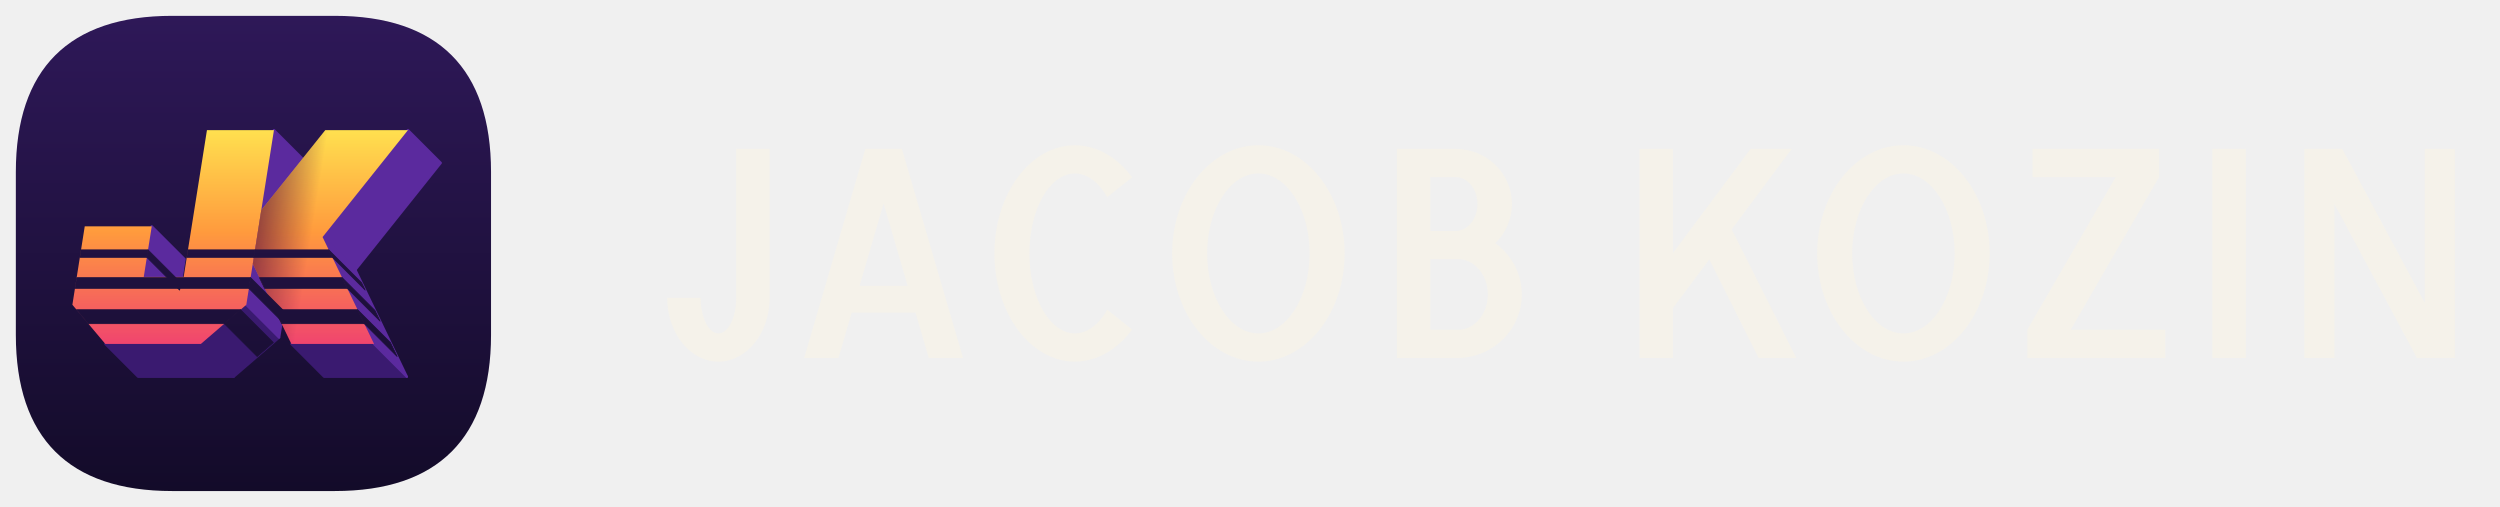
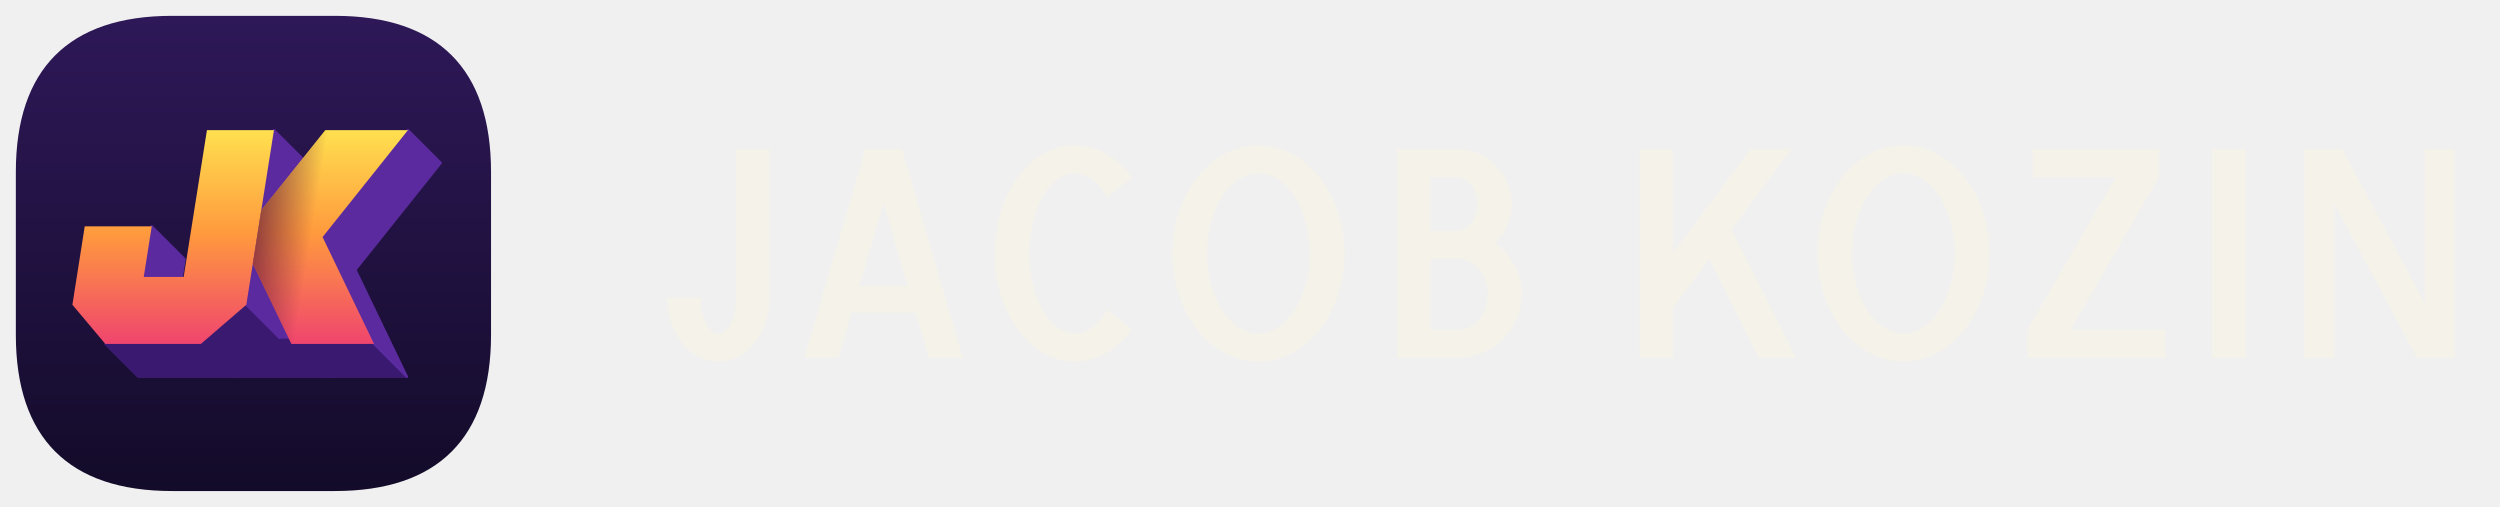
<svg xmlns="http://www.w3.org/2000/svg" viewBox="0 0 157.83 32" role="img" aria-label="Jacob Kozin">
  <svg x="0" y="0" width="32" height="32" viewBox="0 0 64 64">
    <defs>
      <linearGradient id="sky" x1="0" y1="0" x2="0" y2="1">
        <stop offset="0" stop-color="#2E1858" />
        <stop offset="1" stop-color="#130B29" />
      </linearGradient>
      <linearGradient id="sun" gradientUnits="userSpaceOnUse" x1="0" y1="16.43" x2="0" y2="43.43">
        <stop offset="0" stop-color="#FFE04F" />
        <stop offset=".48" stop-color="#FF9A3D" />
        <stop offset="1" stop-color="#F0456E" />
      </linearGradient>
      <linearGradient id="sh" gradientUnits="userSpaceOnUse" x1="32.45" y1="29.93" x2="39.12" y2="30.99">
        <stop offset="0" stop-color="#5A0F3C" stop-opacity=".62" />
        <stop offset="1" stop-color="#5A0F3C" stop-opacity="0" />
      </linearGradient>
      <clipPath id="faces">
        <path d="M26.13 16.43L34.59 16.43L31.1 38.48L25.36 43.43L13.3 43.43L9.14 38.48L10.7 28.58L19.16 28.58L18.15 34.97L23.19 34.97Z" />
        <path d="M32.98 26.55L41.07 16.43L51.51 16.43L40.73 29.93L47.23 43.43L36.79 43.43L31.92 33.3Z" />
      </clipPath>
-       <mask id="cut">
-         <rect width="64" height="64" fill="#fff" />
-         <g fill="#000" stroke="#000" stroke-width=".1" stroke-linejoin="round">
-           <path d="M10.23 31.55L18.69 31.55L18.54 32.49L10.08 32.49Z" />
-           <path d="M18.69 31.55L18.54 32.49L22.68 36.63L22.83 35.69Z" />
-           <path d="M23.73 31.55L32.19 31.55L32.04 32.49L23.58 32.49Z" />
-           <path d="M9.68 35.06L31.64 35.06L31.42 36.41L9.46 36.41Z" />
-           <path d="M31.64 35.06L31.42 36.41L35.56 40.55L35.78 39.2Z" />
-           <path d="M9.67 39.11L30.37 39.11L28.33 40.87L11.14 40.87Z" />
-           <path d="M30.37 39.11L28.33 40.87L32.47 45.01L34.51 43.25Z" />
-           <path d="M32.19 31.55L41.51 31.55L41.97 32.49L32.04 32.49Z" />
-           <path d="M41.51 31.55L41.97 32.49L46.11 36.63L45.65 35.69Z" />
-           <path d="M32.76 35.06L43.2 35.06L43.85 36.41L33.41 36.41Z" />
-           <path d="M43.2 35.06L43.85 36.41L47.99 40.55L47.34 39.2Z" />
-           <path d="M34.71 39.11L45.15 39.11L46 40.87L35.56 40.87Z" />
-           <path d="M45.15 39.11L46 40.87L50.14 45.01L49.29 43.25Z" />
-         </g>
-       </mask>
    </defs>
    <path d="M21.72 2H42.28C55.3 2 62 8.7 62 21.72V42.28C62 55.3 55.3 62 42.28 62H21.72C8.7 62 2 55.3 2 42.28V21.72C2 8.7 8.7 2 21.72 2Z" fill="url(#sky)" />
-     <g mask="url(#cut)">
+     <g>
      <path fill="#5B2A9E" stroke="#5B2A9E" stroke-width=".3" stroke-linejoin="round" d="M19.16 28.58L18.15 34.97L22.29 39.11L23.3 32.72Z" />
      <path fill="#3A1A70" stroke="#3A1A70" stroke-width=".3" stroke-linejoin="round" d="M25.36 43.43L13.3 43.43L17.44 47.57L29.5 47.57Z" />
      <path fill="#3A1A70" stroke="#3A1A70" stroke-width=".3" stroke-linejoin="round" d="M31.1 38.48L25.36 43.43L29.5 47.57L35.24 42.62Z" />
+       <path fill="#3A1A70" stroke="#3A1A70" stroke-width=".3" stroke-linejoin="round" d="M35.20 39.50L38.00 39.50L42.00 47.57L29.50 47.57L35.24 42.62Z" />
+       <path fill="#5B2A9E" stroke="#5B2A9E" stroke-width=".3" stroke-linejoin="round" d="M35.20 39.50L38.00 39.50L38.00 42.62L35.24 42.62Z" />
      <path fill="#5B2A9E" stroke="#5B2A9E" stroke-width=".3" stroke-linejoin="round" d="M34.59 16.43L31.1 38.48L35.24 42.62L38.73 20.57Z" />
      <path fill="#5B2A9E" stroke="#5B2A9E" stroke-width=".3" stroke-linejoin="round" d="M51.51 16.43L40.73 29.93L44.87 34.07L55.65 20.57Z" />
      <path fill="#3A1A70" stroke="#3A1A70" stroke-width=".3" stroke-linejoin="round" d="M47.23 43.43L36.79 43.43L40.93 47.57L51.37 47.57Z" />
      <path fill="#5B2A9E" stroke="#5B2A9E" stroke-width=".3" stroke-linejoin="round" d="M40.73 29.93L47.23 43.43L51.37 47.57L44.87 34.07Z" />
      <path fill="url(#sun)" d="M26.13 16.43L34.59 16.43L31.1 38.48L25.36 43.43L13.3 43.43L9.14 38.48L10.7 28.58L19.16 28.58L18.15 34.97L23.19 34.97Z" />
      <path fill="url(#sun)" d="M32.98 26.55L41.07 16.43L51.51 16.43L40.73 29.93L47.23 43.43L36.79 43.43L31.92 33.3Z" />
      <path fill="url(#sh)" d="M32.98 26.55L41.07 16.43L51.51 16.43L40.73 29.93L47.23 43.43L36.79 43.43L31.92 33.3Z" />
    </g>
  </svg>
  <path fill="#F5F2EA" transform="translate(41 9.4) scale(0.66)" d="M8.3 0 L11.5 0 L11.5 14.25 L8.3 14.25ZM11.5 14.25 A4.9 6.1 0 0 1 1.7 14.25 L4.9 14.25 A1.7 3.4 0 0 0 8.3 14.25ZM14.8 20 L20.65 0 L23.93 0 L18.08 20ZM26.72 20 L20.87 0 L24.15 0 L30 20ZM17.8 13.1 L27 13.1 L27 15.66 L17.8 15.66ZM46.17 17.28 A7.7 10.35 0 1 1 46.17 2.72 L43.79 4.62 A4.35 7.65 0 1 0 43.79 15.38ZM50 10 A8.25 10.35 0 0 1 66.5 10 A8.25 10.35 0 0 1 50 10ZM53.35 10 A4.9 7.65 0 0 0 63.15 10 A4.9 7.65 0 0 0 53.35 10ZM71.5 0 L74.7 0 L74.7 20 L71.5 20ZM71.5 0 H77.12 A5.38 5.27 0 0 1 77.12 10.55 H71.5ZM74.7 2.7 V7.85 H77.12 A2.08 2.57 0 0 0 77.12 2.7ZM71.5 7.85 H77.5 A6.2 6.08 0 0 1 77.5 20 H71.5ZM74.7 10.55 V17.3 H77.5 A2.85 3.38 0 0 0 77.5 10.55ZM94.7 0 L97.9 0 L97.9 20 L94.7 20ZM95.9 12.65 L105.33 0 L109.27 0 L95.9 17.91ZM102.73 6.12 L109.7 20 L106.1 20 L100.59 9ZM111.7 10 A8.25 10.35 0 0 1 128.2 10 A8.25 10.35 0 0 1 111.7 10ZM115.05 10 A4.9 7.65 0 0 0 124.85 10 A4.9 7.65 0 0 0 115.05 10ZM132.3 0 L144.4 0 L144.4 2.7 L135.95 17.3 L145 17.3 L145 20 L131.8 20 L131.8 17.3 L140.25 2.7 L132.3 2.7ZM149.5 0 L152.7 0 L152.7 20 L149.5 20ZM158.3 0 L161.18 0 L161.18 20 L158.3 20ZM169.82 0 L172.7 0 L172.7 20 L169.82 20ZM161.93 0 L172.64 20 L169.07 20 L158.36 0Z" />
</svg>
